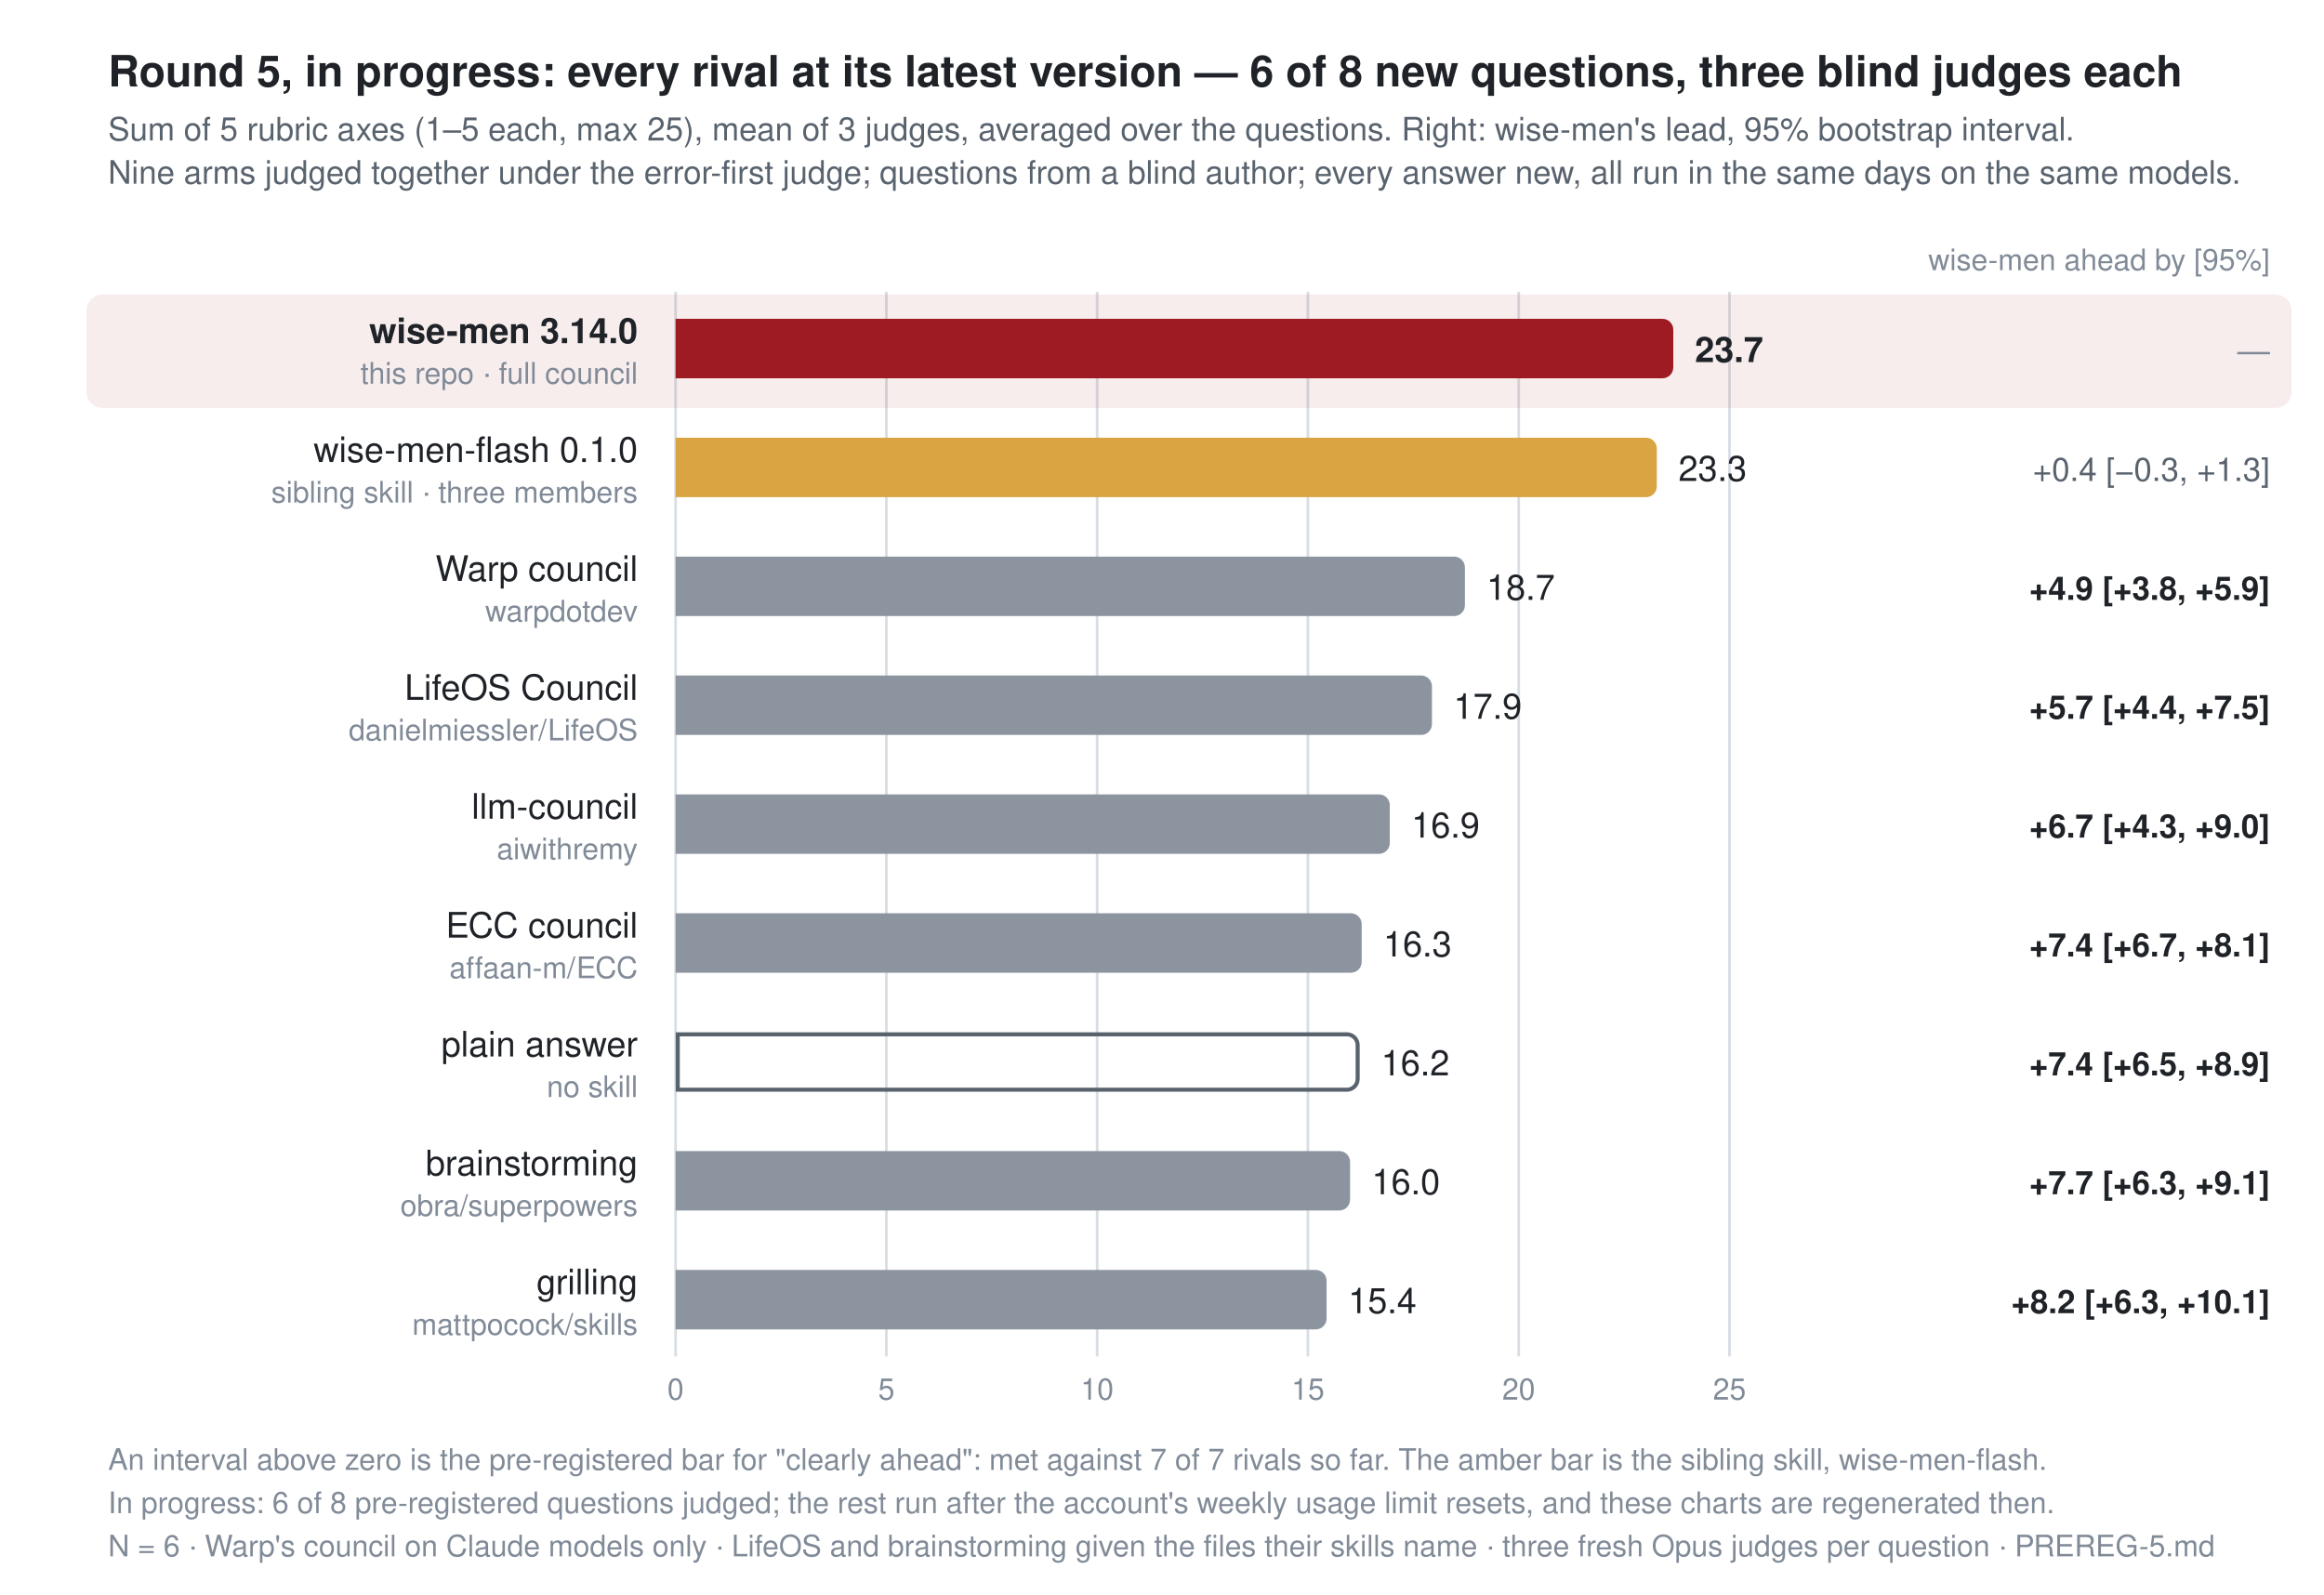
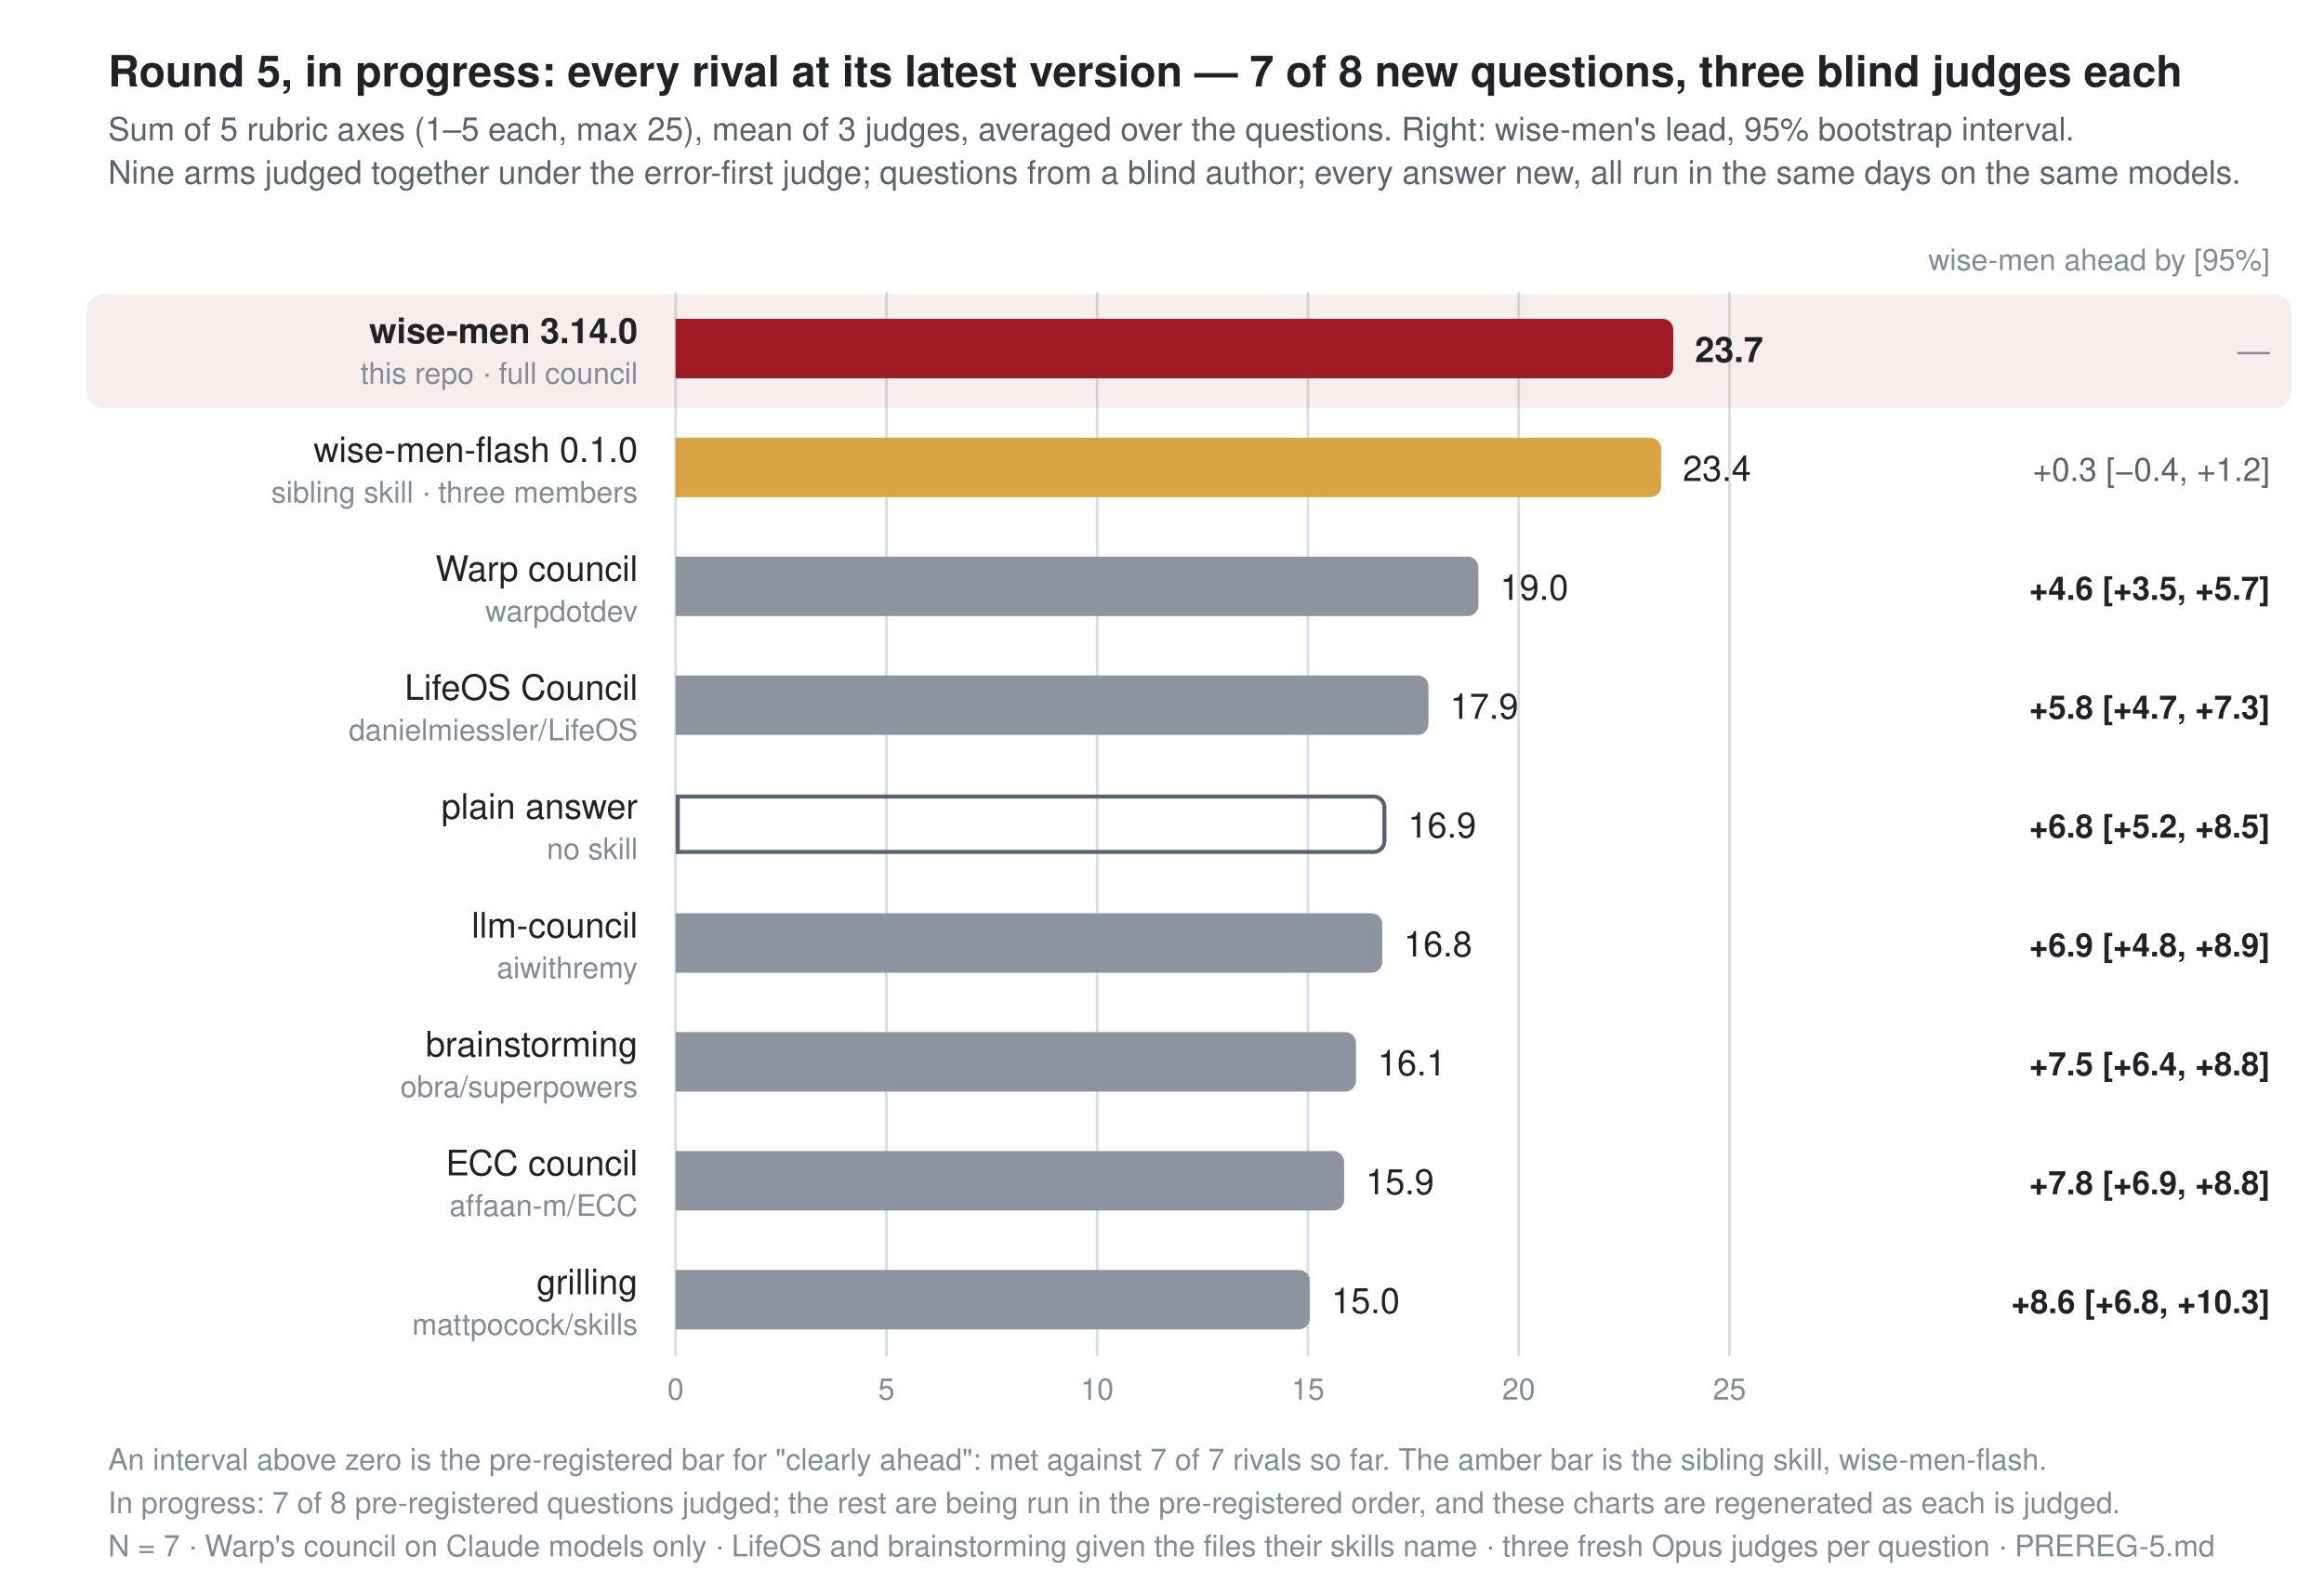
<svg xmlns="http://www.w3.org/2000/svg" viewBox="0 0 860 590" width="860" font-family="-apple-system, BlinkMacSystemFont, 'Segoe UI', Helvetica, Arial, sans-serif">
-   <text x="40" y="32" font-size="16" font-weight="600" fill="#1f2328" text-anchor="start">Round 5, in progress: every rival at its latest version — 6 of 8 new questions, three blind judges each</text>
+   <text x="40" y="32" font-size="16" font-weight="600" fill="#1f2328" text-anchor="start">Round 5, in progress: every rival at its latest version — 7 of 8 new questions, three blind judges each</text>
  <text x="40" y="52" font-size="12" font-weight="400" fill="#59636e" text-anchor="start">Sum of 5 rubric axes (1–5 each, max 25), mean of 3 judges, averaged over the questions. Right: wise-men's lead, 95% bootstrap interval.</text>
  <text x="40" y="68" font-size="12" font-weight="400" fill="#59636e" text-anchor="start">Nine arms judged together under the error-first judge; questions from a blind author; every answer new, all run in the same days on the same models.</text>
  <text x="840" y="100" font-size="11" font-weight="400" fill="#818b98" text-anchor="end">wise-men ahead by [95%]</text>
  <line x1="250" y1="108" x2="250" y2="502" stroke="#d8dee4" stroke-width="1" />
  <text x="250" y="518" font-size="11" font-weight="400" fill="#818b98" text-anchor="middle">0</text>
  <line x1="328" y1="108" x2="328" y2="502" stroke="#d8dee4" stroke-width="1" />
  <text x="328" y="518" font-size="11" font-weight="400" fill="#818b98" text-anchor="middle">5</text>
  <line x1="406" y1="108" x2="406" y2="502" stroke="#d8dee4" stroke-width="1" />
  <text x="406" y="518" font-size="11" font-weight="400" fill="#818b98" text-anchor="middle">10</text>
  <line x1="484" y1="108" x2="484" y2="502" stroke="#d8dee4" stroke-width="1" />
  <text x="484" y="518" font-size="11" font-weight="400" fill="#818b98" text-anchor="middle">15</text>
  <line x1="562" y1="108" x2="562" y2="502" stroke="#d8dee4" stroke-width="1" />
  <text x="562" y="518" font-size="11" font-weight="400" fill="#818b98" text-anchor="middle">20</text>
  <line x1="640" y1="108" x2="640" y2="502" stroke="#d8dee4" stroke-width="1" />
  <text x="640" y="518" font-size="11" font-weight="400" fill="#818b98" text-anchor="middle">25</text>
  <rect x="32" y="109" width="816" height="42" rx="6" fill="#9e1b24" fill-opacity="0.08" />
  <text x="236" y="127" font-size="13" font-weight="700" fill="#1f2328" text-anchor="end">wise-men 3.14.0</text>
  <text x="236" y="142" font-size="11" font-weight="400" fill="#818b98" text-anchor="end">this repo · full council</text>
  <path d="M250,118h365.2a4,4 0 0 1 4,4v14a4,4 0 0 1 -4,4h-365.2z" fill="#9e1b24" />
  <text x="627.2" y="134" font-size="13" font-weight="700" fill="#1f2328" text-anchor="start">23.7</text>
  <text x="840" y="134" font-size="12" font-weight="400" fill="#818b98" text-anchor="end">—</text>
  <text x="236" y="171" font-size="13" font-weight="500" fill="#1f2328" text-anchor="end">wise-men-flash 0.1.0</text>
  <text x="236" y="186" font-size="11" font-weight="400" fill="#818b98" text-anchor="end">sibling skill · three members</text>
-   <path d="M250,162h359.1a4,4 0 0 1 4,4v14a4,4 0 0 1 -4,4h-359.1z" fill="#d9a441" />
-   <text x="621.1" y="178" font-size="13" font-weight="500" fill="#1f2328" text-anchor="start">23.3</text>
-   <text x="840" y="178" font-size="12" font-weight="400" fill="#59636e" text-anchor="end">+0.4  [−0.3, +1.3]</text>
+   <path d="M250,162h360.7a4,4 0 0 1 4,4v14a4,4 0 0 1 -4,4h-360.7z" fill="#d9a441" />
+   <text x="622.7" y="178" font-size="13" font-weight="500" fill="#1f2328" text-anchor="start">23.4</text>
+   <text x="840" y="178" font-size="12" font-weight="400" fill="#59636e" text-anchor="end">+0.3  [−0.4, +1.2]</text>
  <text x="236" y="215" font-size="13" font-weight="500" fill="#1f2328" text-anchor="end">Warp council</text>
  <text x="236" y="230" font-size="11" font-weight="400" fill="#818b98" text-anchor="end">warpdotdev</text>
-   <path d="M250,206h288.1a4,4 0 0 1 4,4v14a4,4 0 0 1 -4,4h-288.1z" fill="#8c959f" />
-   <text x="550.1" y="222" font-size="13" font-weight="500" fill="#1f2328" text-anchor="start">18.7</text>
-   <text x="840" y="222" font-size="12" font-weight="600" fill="#1f2328" text-anchor="end">+4.9  [+3.8, +5.9]</text>
+   <path d="M250,206h293.1a4,4 0 0 1 4,4v14a4,4 0 0 1 -4,4h-293.1z" fill="#8c959f" />
+   <text x="555.1" y="222" font-size="13" font-weight="500" fill="#1f2328" text-anchor="start">19.0</text>
+   <text x="840" y="222" font-size="12" font-weight="600" fill="#1f2328" text-anchor="end">+4.6  [+3.5, +5.7]</text>
  <text x="236" y="259" font-size="13" font-weight="500" fill="#1f2328" text-anchor="end">LifeOS Council</text>
  <text x="236" y="274" font-size="11" font-weight="400" fill="#818b98" text-anchor="end">danielmiessler/LifeOS</text>
-   <path d="M250,250h275.9a4,4 0 0 1 4,4v14a4,4 0 0 1 -4,4h-275.9z" fill="#8c959f" />
-   <text x="537.9" y="266" font-size="13" font-weight="500" fill="#1f2328" text-anchor="start">17.9</text>
-   <text x="840" y="266" font-size="12" font-weight="600" fill="#1f2328" text-anchor="end">+5.7  [+4.4, +7.5]</text>
-   <text x="236" y="303" font-size="13" font-weight="500" fill="#1f2328" text-anchor="end">llm-council</text>
-   <text x="236" y="318" font-size="11" font-weight="400" fill="#818b98" text-anchor="end">aiwithremy</text>
-   <path d="M250,294h260.3a4,4 0 0 1 4,4v14a4,4 0 0 1 -4,4h-260.3z" fill="#8c959f" />
-   <text x="522.3" y="310" font-size="13" font-weight="500" fill="#1f2328" text-anchor="start">16.9</text>
-   <text x="840" y="310" font-size="12" font-weight="600" fill="#1f2328" text-anchor="end">+6.7  [+4.3, +9.0]</text>
-   <text x="236" y="347" font-size="13" font-weight="500" fill="#1f2328" text-anchor="end">ECC council</text>
-   <text x="236" y="362" font-size="11" font-weight="400" fill="#818b98" text-anchor="end">affaan-m/ECC</text>
-   <path d="M250,338h249.9a4,4 0 0 1 4,4v14a4,4 0 0 1 -4,4h-249.9z" fill="#8c959f" />
-   <text x="511.9" y="354" font-size="13" font-weight="500" fill="#1f2328" text-anchor="start">16.3</text>
-   <text x="840" y="354" font-size="12" font-weight="600" fill="#1f2328" text-anchor="end">+7.4  [+6.7, +8.1]</text>
-   <text x="236" y="391" font-size="13" font-weight="500" fill="#1f2328" text-anchor="end">plain answer</text>
-   <text x="236" y="406" font-size="11" font-weight="400" fill="#818b98" text-anchor="end">no skill</text>
-   <path d="M250.8,382.8h247.6a4,4 0 0 1 4,4v12.5a4,4 0 0 1 -4,4h-247.6z" fill="none" stroke="#59636e" stroke-width="1.5" />
-   <text x="511.1" y="398" font-size="13" font-weight="500" fill="#1f2328" text-anchor="start">16.2</text>
-   <text x="840" y="398" font-size="12" font-weight="600" fill="#1f2328" text-anchor="end">+7.4  [+6.5, +8.9]</text>
-   <text x="236" y="435" font-size="13" font-weight="500" fill="#1f2328" text-anchor="end">brainstorming</text>
-   <text x="236" y="450" font-size="11" font-weight="400" fill="#818b98" text-anchor="end">obra/superpowers</text>
-   <path d="M250,426h245.6a4,4 0 0 1 4,4v14a4,4 0 0 1 -4,4h-245.6z" fill="#8c959f" />
-   <text x="507.6" y="442" font-size="13" font-weight="500" fill="#1f2328" text-anchor="start">16.0</text>
-   <text x="840" y="442" font-size="12" font-weight="600" fill="#1f2328" text-anchor="end">+7.7  [+6.3, +9.1]</text>
+   <path d="M250,250h274.6a4,4 0 0 1 4,4v14a4,4 0 0 1 -4,4h-274.6z" fill="#8c959f" />
+   <text x="536.6" y="266" font-size="13" font-weight="500" fill="#1f2328" text-anchor="start">17.9</text>
+   <text x="840" y="266" font-size="12" font-weight="600" fill="#1f2328" text-anchor="end">+5.8  [+4.7, +7.3]</text>
+   <text x="236" y="303" font-size="13" font-weight="500" fill="#1f2328" text-anchor="end">plain answer</text>
+   <text x="236" y="318" font-size="11" font-weight="400" fill="#818b98" text-anchor="end">no skill</text>
+   <path d="M250.8,294.8h257.5a4,4 0 0 1 4,4v12.5a4,4 0 0 1 -4,4h-257.5z" fill="none" stroke="#59636e" stroke-width="1.5" />
+   <text x="521" y="310" font-size="13" font-weight="500" fill="#1f2328" text-anchor="start">16.9</text>
+   <text x="840" y="310" font-size="12" font-weight="600" fill="#1f2328" text-anchor="end">+6.8  [+5.2, +8.5]</text>
+   <text x="236" y="347" font-size="13" font-weight="500" fill="#1f2328" text-anchor="end">llm-council</text>
+   <text x="236" y="362" font-size="11" font-weight="400" fill="#818b98" text-anchor="end">aiwithremy</text>
+   <path d="M250,338h257.5a4,4 0 0 1 4,4v14a4,4 0 0 1 -4,4h-257.5z" fill="#8c959f" />
+   <text x="519.5" y="354" font-size="13" font-weight="500" fill="#1f2328" text-anchor="start">16.8</text>
+   <text x="840" y="354" font-size="12" font-weight="600" fill="#1f2328" text-anchor="end">+6.9  [+4.8, +8.9]</text>
+   <text x="236" y="391" font-size="13" font-weight="500" fill="#1f2328" text-anchor="end">brainstorming</text>
+   <text x="236" y="406" font-size="11" font-weight="400" fill="#818b98" text-anchor="end">obra/superpowers</text>
+   <path d="M250,382h247.8a4,4 0 0 1 4,4v14a4,4 0 0 1 -4,4h-247.8z" fill="#8c959f" />
+   <text x="509.8" y="398" font-size="13" font-weight="500" fill="#1f2328" text-anchor="start">16.1</text>
+   <text x="840" y="398" font-size="12" font-weight="600" fill="#1f2328" text-anchor="end">+7.5  [+6.4, +8.8]</text>
+   <text x="236" y="435" font-size="13" font-weight="500" fill="#1f2328" text-anchor="end">ECC council</text>
+   <text x="236" y="450" font-size="11" font-weight="400" fill="#818b98" text-anchor="end">affaan-m/ECC</text>
+   <path d="M250,426h243.4a4,4 0 0 1 4,4v14a4,4 0 0 1 -4,4h-243.4z" fill="#8c959f" />
+   <text x="505.4" y="442" font-size="13" font-weight="500" fill="#1f2328" text-anchor="start">15.9</text>
+   <text x="840" y="442" font-size="12" font-weight="600" fill="#1f2328" text-anchor="end">+7.8  [+6.9, +8.8]</text>
  <text x="236" y="479" font-size="13" font-weight="500" fill="#1f2328" text-anchor="end">grilling</text>
  <text x="236" y="494" font-size="11" font-weight="400" fill="#818b98" text-anchor="end">mattpocock/skills</text>
-   <path d="M250,470h236.9a4,4 0 0 1 4,4v14a4,4 0 0 1 -4,4h-236.9z" fill="#8c959f" />
-   <text x="498.9" y="486" font-size="13" font-weight="500" fill="#1f2328" text-anchor="start">15.4</text>
-   <text x="840" y="486" font-size="12" font-weight="600" fill="#1f2328" text-anchor="end">+8.2  [+6.3, +10.1]</text>
+   <path d="M250,470h230.7a4,4 0 0 1 4,4v14a4,4 0 0 1 -4,4h-230.7z" fill="#8c959f" />
+   <text x="492.7" y="486" font-size="13" font-weight="500" fill="#1f2328" text-anchor="start">15.0</text>
+   <text x="840" y="486" font-size="12" font-weight="600" fill="#1f2328" text-anchor="end">+8.6  [+6.8, +10.3]</text>
  <text x="40" y="544" font-size="11" font-weight="400" fill="#818b98" text-anchor="start">An interval above zero is the pre-registered bar for "clearly ahead": met against 7 of 7 rivals so far. The amber bar is the sibling skill, wise-men-flash.</text>
-   <text x="40" y="560" font-size="11" font-weight="400" fill="#818b98" text-anchor="start">In progress: 6 of 8 pre-registered questions judged; the rest run after the account's weekly usage limit resets, and these charts are regenerated then.</text>
-   <text x="40" y="576" font-size="11" font-weight="400" fill="#818b98" text-anchor="start">N = 6 · Warp's council on Claude models only · LifeOS and brainstorming given the files their skills name · three fresh Opus judges per question · PREREG-5.md</text>
+   <text x="40" y="560" font-size="11" font-weight="400" fill="#818b98" text-anchor="start">In progress: 7 of 8 pre-registered questions judged; the rest are being run in the pre-registered order, and these charts are regenerated as each is judged.</text>
+   <text x="40" y="576" font-size="11" font-weight="400" fill="#818b98" text-anchor="start">N = 7 · Warp's council on Claude models only · LifeOS and brainstorming given the files their skills name · three fresh Opus judges per question · PREREG-5.md</text>
</svg>
